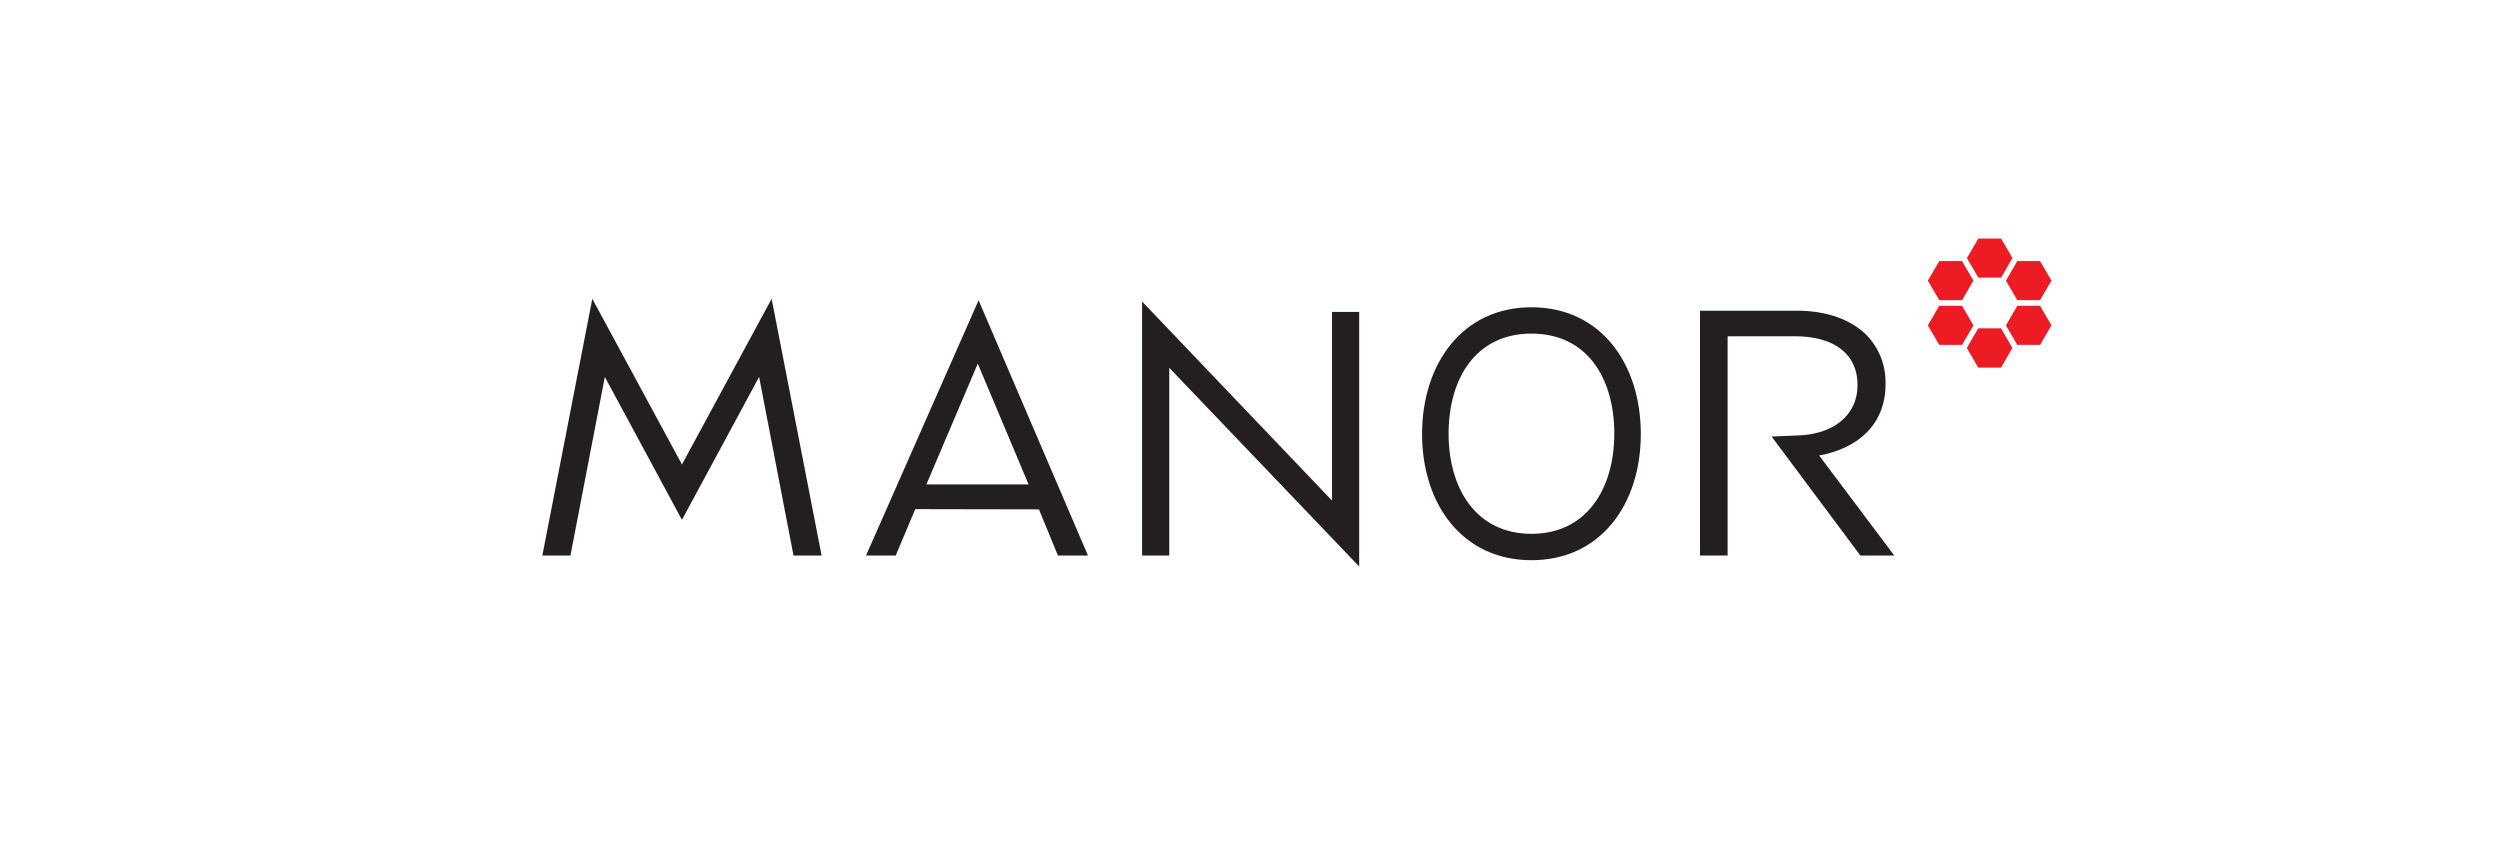
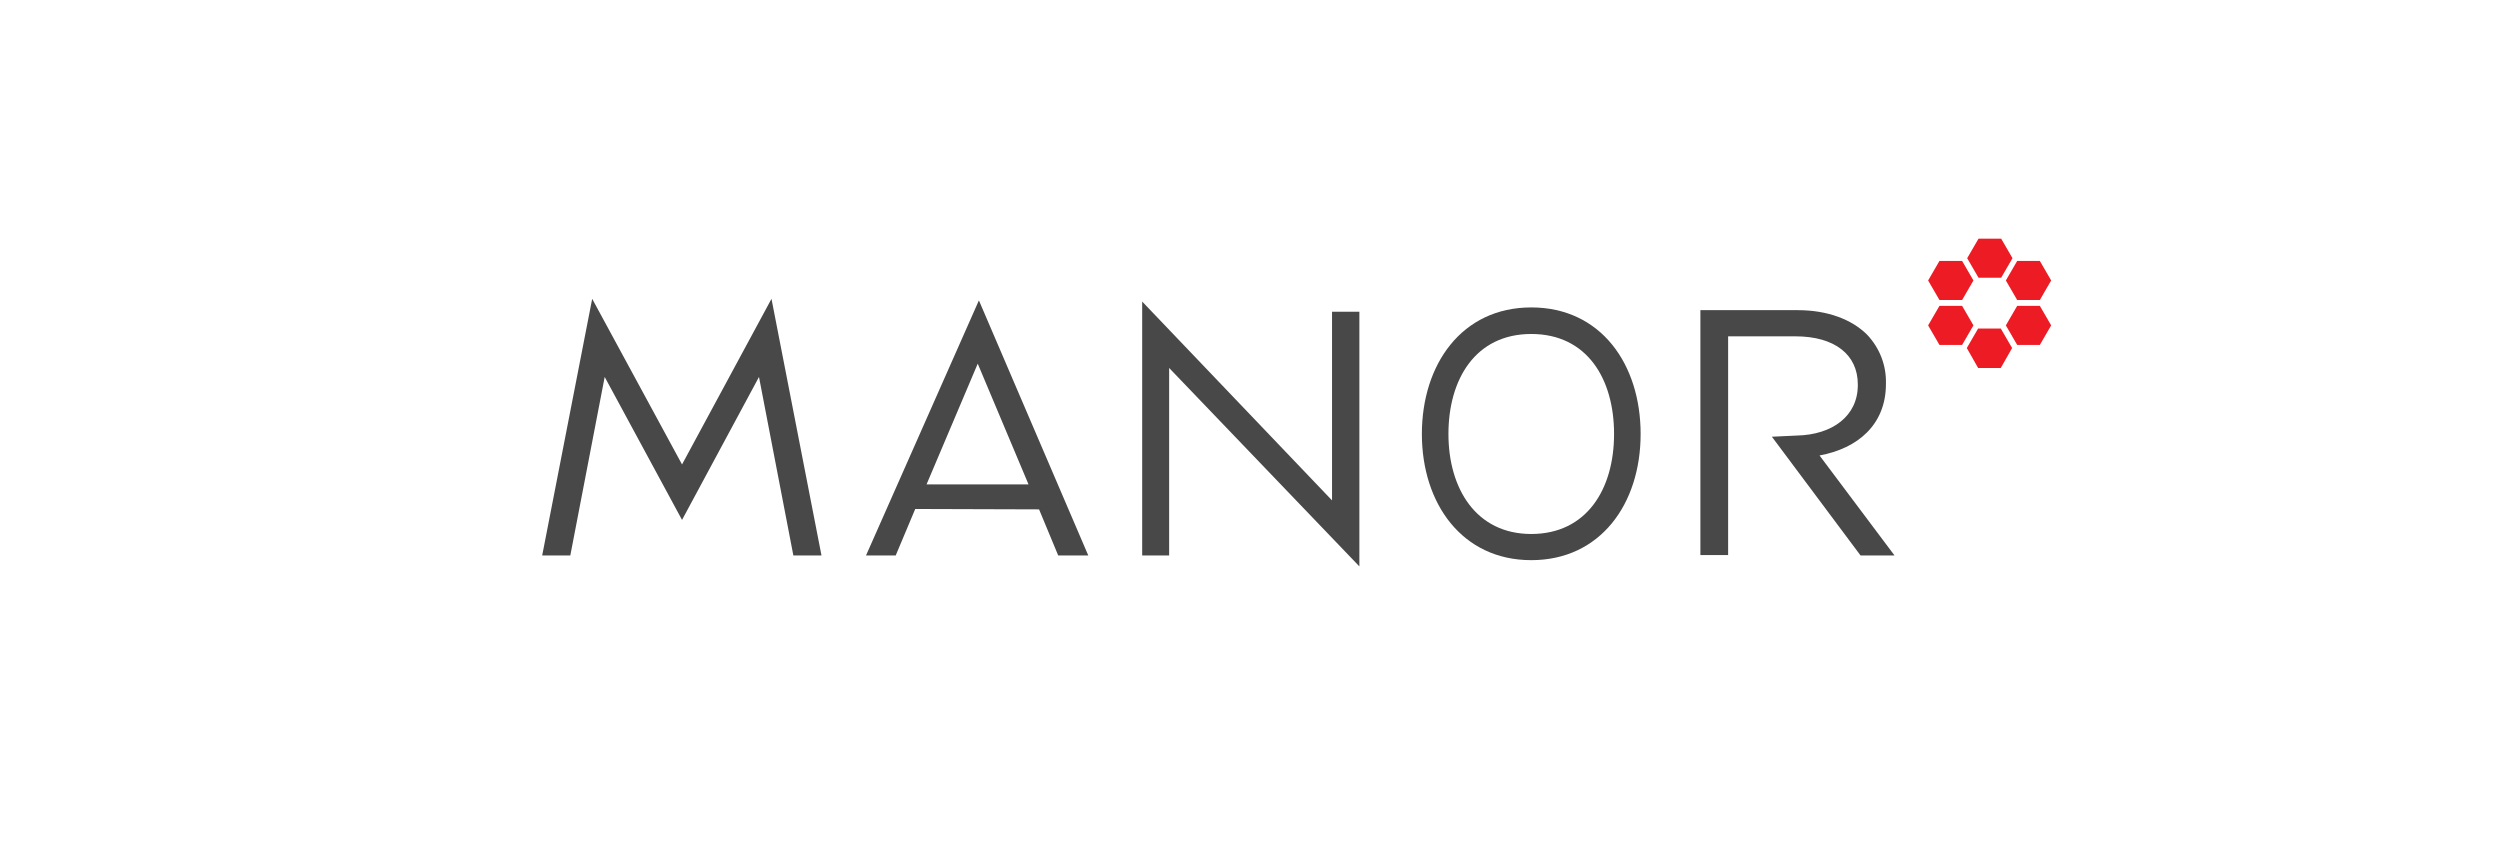
- <svg xmlns="http://www.w3.org/2000/svg" id="Layer_1" data-name="Layer 1" viewBox="0 0 640 220">
-   <defs>
-     <style>.cls-1{fill:#ed1c24;}.cls-2{fill:#231f20;}</style>
-   </defs>
-   <path class="cls-1" d="M506.43,84.06l-2.92,5,2.92,5.05h5.83l2.91-5.05-2.91-5Zm10-5.77-2.91,5,2.91,5h5.83l2.91-5-2.91-5Zm-14.15,0h-5.83l-2.92,5,2.92,5h5.83l2.91-5Zm14.15-1.45h5.83l2.91-5-2.91-5h-5.83l-2.91,5Zm-14.15,0,2.91-5-2.91-5h-5.83l-2.92,5,2.92,5Zm10-5.77,2.91-5-2.91-5h-5.83l-2.92,5,2.92,5Z" />
-   <path class="cls-2" d="M392.05,78.66c-17.77,0-28,14.59-28,32.45s10.26,32.3,28,32.3,28-14.35,28-32.3S409.83,78.66,392.05,78.66Zm0,58c-14.14,0-21.21-11.57-21.21-25.63s6.91-25.63,21.21-25.63S413.26,96.89,413.26,111,406.19,136.66,392.05,136.66Z" />
-   <polygon class="cls-2" points="341 128.15 292.38 77.2 292.38 142.22 299.33 142.22 299.33 94.16 347.95 145.03 347.95 79.85 341 79.85 341 128.15" />
-   <path class="cls-2" d="M476.26,142.22h8.68L465.7,116.61c9.84-1.79,17-7.88,17-18.27v-.17a17.33,17.33,0,0,0-4.83-12.36c-3.94-3.94-10.12-6.27-17.82-6.27H435.2v62.68h7.07V86.08h17.25c10.12,0,16,4.65,16,12.35v.18c0,7.92-6.49,12.72-15.63,12.88h0l-6.36.26Z" />
-   <path class="cls-2" d="M221.7,142.22h7.6l5-11.88,31.67.06,4.86,11.82h7.69l-28-65.35ZM237.16,124l13.15-30.92,13,30.92Z" />
-   <polygon class="cls-2" points="174.58 133.08 194.33 96.49 203.14 142.22 210.33 142.22 197.54 76.5 174.58 118.9 151.63 76.5 138.84 142.22 146.03 142.22 154.84 96.49 174.58 133.08" />
+ <svg xmlns="http://www.w3.org/2000/svg" version="1.1" id="Layer_1" x="0px" y="0px" viewBox="0 0 640 220" style="enable-background:new 0 0 640 220;" xml:space="preserve">
+   <style type="text/css">
+ 	.st0{fill:#ED1C24;}
+ 	.st1{fill:#484848;}
+ </style>
+   <path class="st0" d="M506.4,84.1l-2.9,5l2.9,5.1h5.8l2.9-5.1l-2.9-5H506.4z M516.4,78.3l-2.9,5l2.9,5h5.8l2.9-5l-2.9-5H516.4z   M502.3,78.3h-5.8l-2.9,5l2.9,5h5.8l2.9-5L502.3,78.3z M516.4,76.8h5.8l2.9-5l-2.9-5h-5.8l-2.9,5L516.4,76.8z M502.3,76.8l2.9-5  l-2.9-5h-5.8l-2.9,5l2.9,5H502.3z M512.3,71.1l2.9-5l-2.9-5h-5.8l-2.9,5l2.9,5H512.3z" />
+   <path class="st1" d="M392,78.7c-17.8,0-28,14.6-28,32.4s10.3,32.3,28,32.3s28-14.4,28-32.3S409.8,78.7,392,78.7z M392,136.7  c-14.1,0-21.2-11.6-21.2-25.6s6.9-25.6,21.2-25.6s21.2,11.5,21.2,25.6S406.2,136.7,392,136.7z" />
+   <polygon class="st1" points="341,128.1 292.4,77.2 292.4,142.2 299.3,142.2 299.3,94.2 348,145 348,79.8 341,79.8 " />
+   <path class="st1" d="M476.3,142.2h8.7l-19.2-25.6c9.8-1.8,17-7.9,17-18.3v-0.2c0.1-4.6-1.6-9-4.8-12.4c-3.9-3.9-10.1-6.3-17.8-6.3  h-24.9v62.7h7.1V86.1h17.2c10.1,0,16,4.7,16,12.3v0.2c0,7.9-6.5,12.7-15.6,12.9l0,0l-6.4,0.3L476.3,142.2z" />
+   <path class="st1" d="M221.7,142.2h7.6l5-11.9l31.7,0.1l4.9,11.8h7.7l-28-65.3L221.7,142.2z M237.2,124l13.1-30.9l13,30.9H237.2z" />
+   <polygon class="st1" points="174.6,133.1 194.3,96.5 203.1,142.2 210.3,142.2 197.5,76.5 174.6,118.9 151.6,76.5 138.8,142.2   146,142.2 154.8,96.5 " />
</svg>
